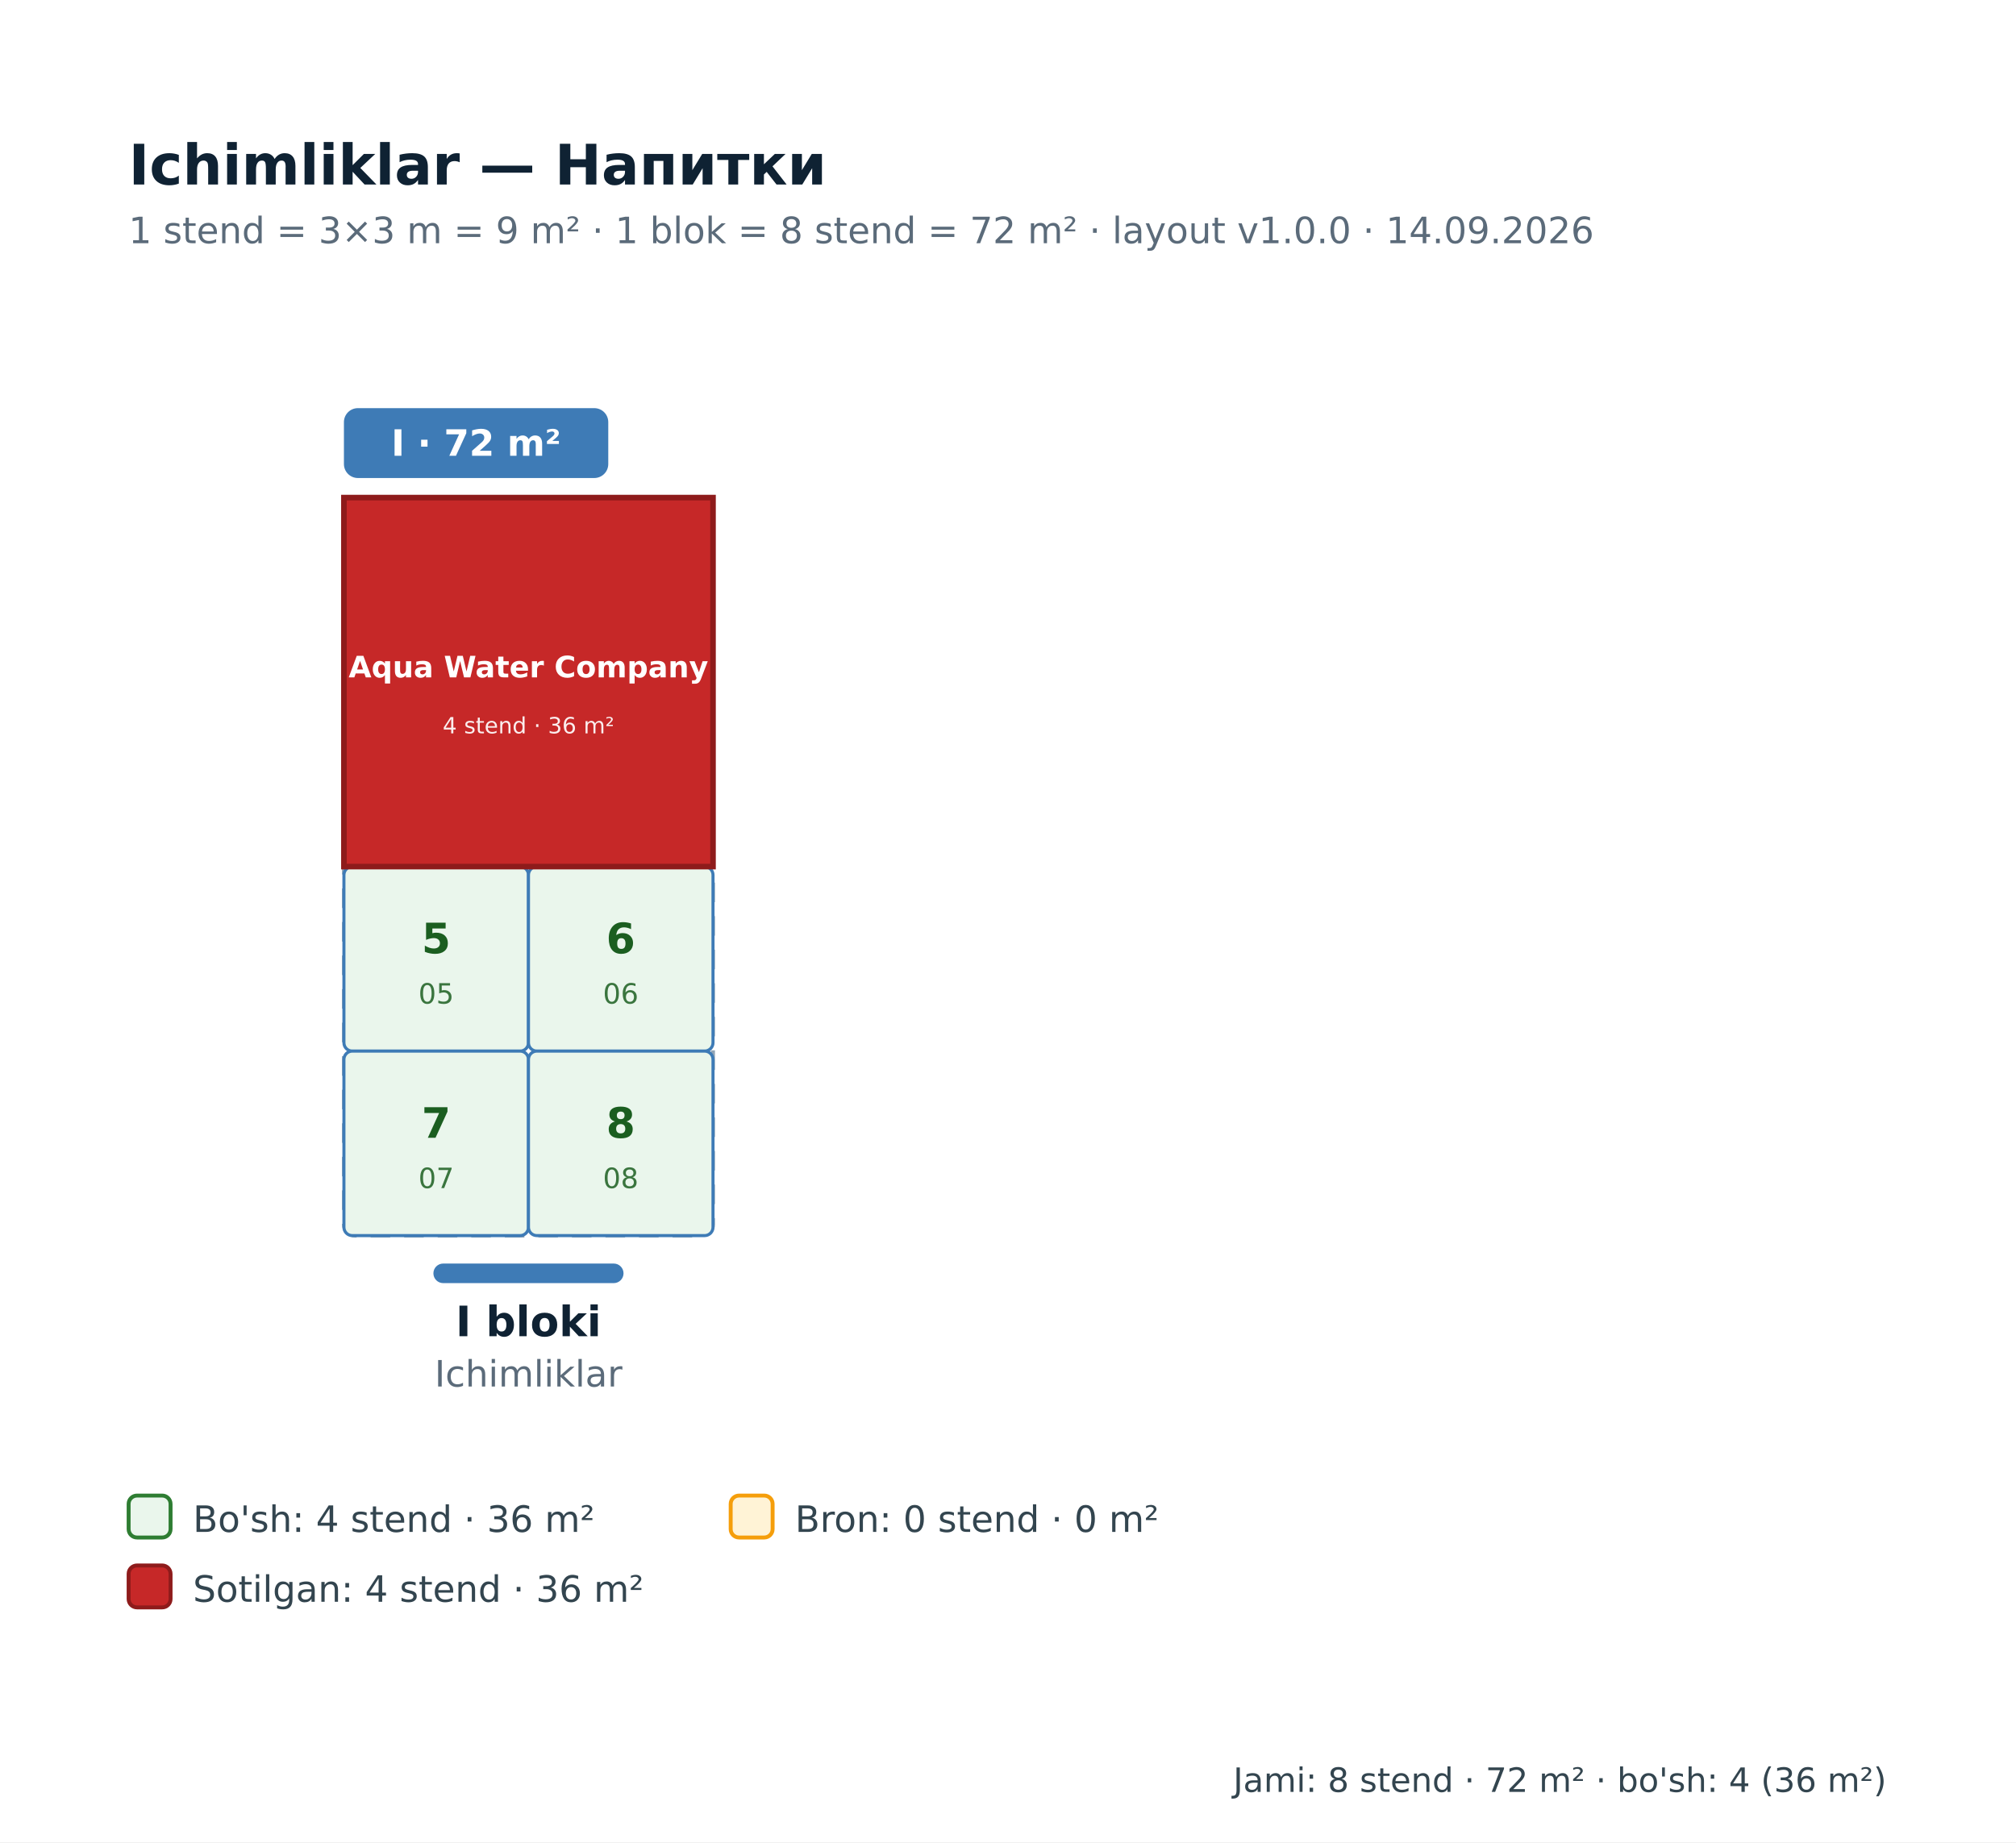
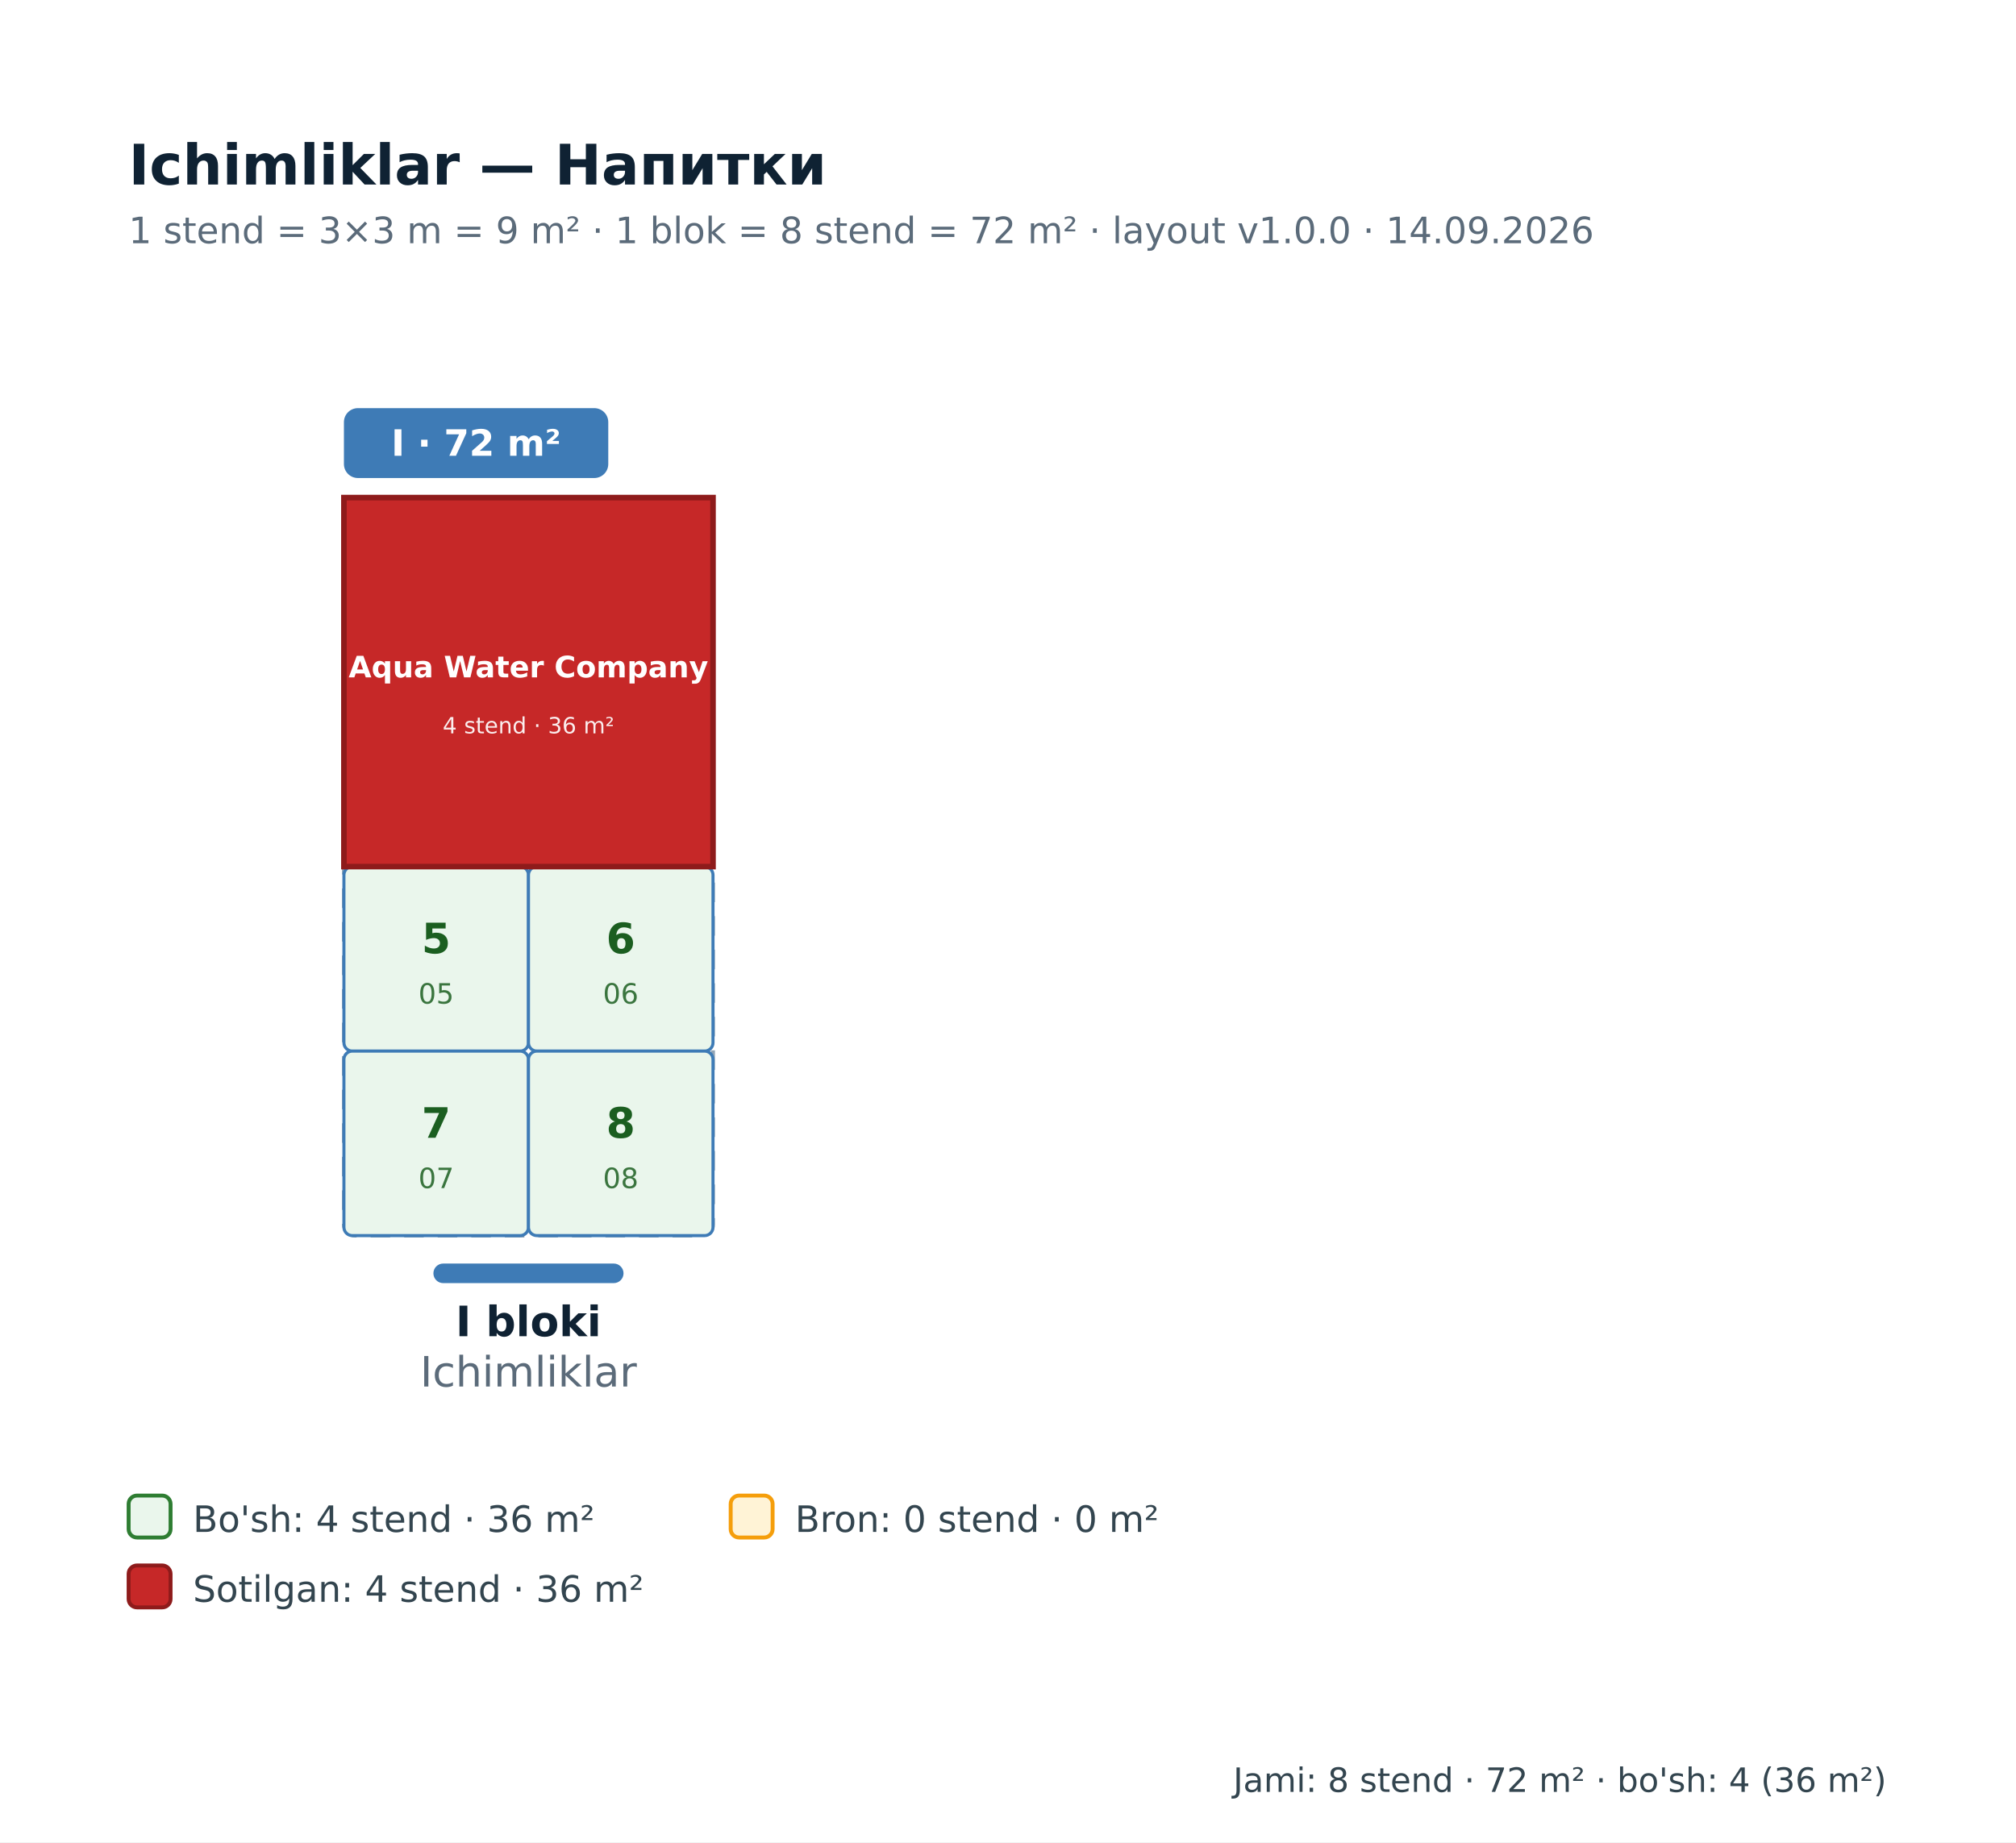
<svg xmlns="http://www.w3.org/2000/svg" width="721" height="659" viewBox="0 0 721 659" font-family="DejaVu Sans, Helvetica, Arial, sans-serif">
  <rect width="721" height="659" fill="#ffffff" />
  <text x="46" y="66" font-size="20" font-weight="bold" fill="#0f2233">Ichimliklar — Напитки</text>
  <text x="46" y="87" font-size="13" fill="#5b6b7a">1 stend = 3×3 m = 9 m² · 1 blok = 8 stend = 72 m² · layout v1.0.0 · 14.09.2026</text>
  <rect x="123.00" y="178.00" width="132.00" height="264.00" fill="none" stroke="#90a4b5" stroke-width="1.4" stroke-dasharray="7 5" rx="4" />
  <rect x="123.00" y="146.00" width="94.54" height="25" rx="5" fill="#3E7BB6" />
  <text x="170.27" y="163.05" font-size="13" font-weight="bold" fill="#ffffff" text-anchor="middle">I · 72 m²</text>
  <rect x="123.00" y="310.00" width="66.00" height="66.00" rx="3" fill="#eaf6ec" stroke="#3E7BB6" stroke-width="1.1" />
  <text x="156.00" y="341.00" font-size="15.00" font-weight="bold" fill="#1b5e20" text-anchor="middle">5</text>
  <text x="156.00" y="359.00" font-size="10" fill="#1b5e20" text-anchor="middle" opacity="0.85">05</text>
  <rect x="189.00" y="310.00" width="66.00" height="66.00" rx="3" fill="#eaf6ec" stroke="#3E7BB6" stroke-width="1.1" />
  <text x="222.00" y="341.00" font-size="15.00" font-weight="bold" fill="#1b5e20" text-anchor="middle">6</text>
  <text x="222.00" y="359.00" font-size="10" fill="#1b5e20" text-anchor="middle" opacity="0.85">06</text>
  <rect x="123.00" y="376.00" width="66.00" height="66.00" rx="3" fill="#eaf6ec" stroke="#3E7BB6" stroke-width="1.1" />
  <text x="156.00" y="407.00" font-size="15.00" font-weight="bold" fill="#1b5e20" text-anchor="middle">7</text>
  <text x="156.00" y="425.00" font-size="10" fill="#1b5e20" text-anchor="middle" opacity="0.85">07</text>
  <rect x="189.00" y="376.00" width="66.00" height="66.00" rx="3" fill="#eaf6ec" stroke="#3E7BB6" stroke-width="1.1" />
  <text x="222.00" y="407.00" font-size="15.00" font-weight="bold" fill="#1b5e20" text-anchor="middle">8</text>
  <text x="222.00" y="425.00" font-size="10" fill="#1b5e20" text-anchor="middle" opacity="0.85">08</text>
  <rect x="155.00" y="452.00" width="68" height="7" rx="3.5" fill="#3E7BB6" />
-   <text x="189.00" y="478.00" font-size="15" font-weight="bold" fill="#0f2233" text-anchor="middle">I bloki</text>
-   <text x="189.00" y="496.00" font-size="13" fill="#5b6b7a" text-anchor="middle">Ichimliklar</text>
+   <text x="189.00" y="478.00" font-size="15.00" font-weight="bold" fill="#0f2233" text-anchor="middle">I bloki</text>
+   <text x="189.00" y="496.00" font-size="15.00" fill="#5b6b7a" text-anchor="middle">Ichimliklar</text>
  <path d="M123 178L189 178L255 178L255 244L255 310L189 310L123 310L123 244Z" fill="#c62828" stroke="#8e1b1b" stroke-width="2" />
  <text x="189.00" y="242.31" font-size="10.56" font-weight="bold" fill="#ffffff" text-anchor="middle">Aqua Water Company</text>
  <text x="189.00" y="262.34" font-size="8.00" fill="#ffffff" text-anchor="middle" opacity="0.92">4 stend · 36 m²</text>
  <rect x="46.00" y="535.00" width="15" height="15" rx="3" fill="#eaf6ec" stroke="#2e7d32" stroke-width="1.4" />
  <text x="69.00" y="548.00" font-size="13" fill="#33454f">Bo'sh: 4 stend · 36 m²</text>
  <rect x="261.32" y="535.00" width="15" height="15" rx="3" fill="#fff3d6" stroke="#f59e0b" stroke-width="1.4" />
  <text x="284.32" y="548.00" font-size="13" fill="#33454f">Bron: 0 stend · 0 m²</text>
  <rect x="46.00" y="560.00" width="15" height="15" rx="3" fill="#c62828" stroke="#8e1b1b" stroke-width="1.4" />
  <text x="69.00" y="573.00" font-size="13" fill="#33454f">Sotilgan: 4 stend · 36 m²</text>
  <text x="674.68" y="641" font-size="12" fill="#33454f" text-anchor="end">Jami: 8 stend · 72 m² · bo'sh: 4 (36 m²)</text>
</svg>
